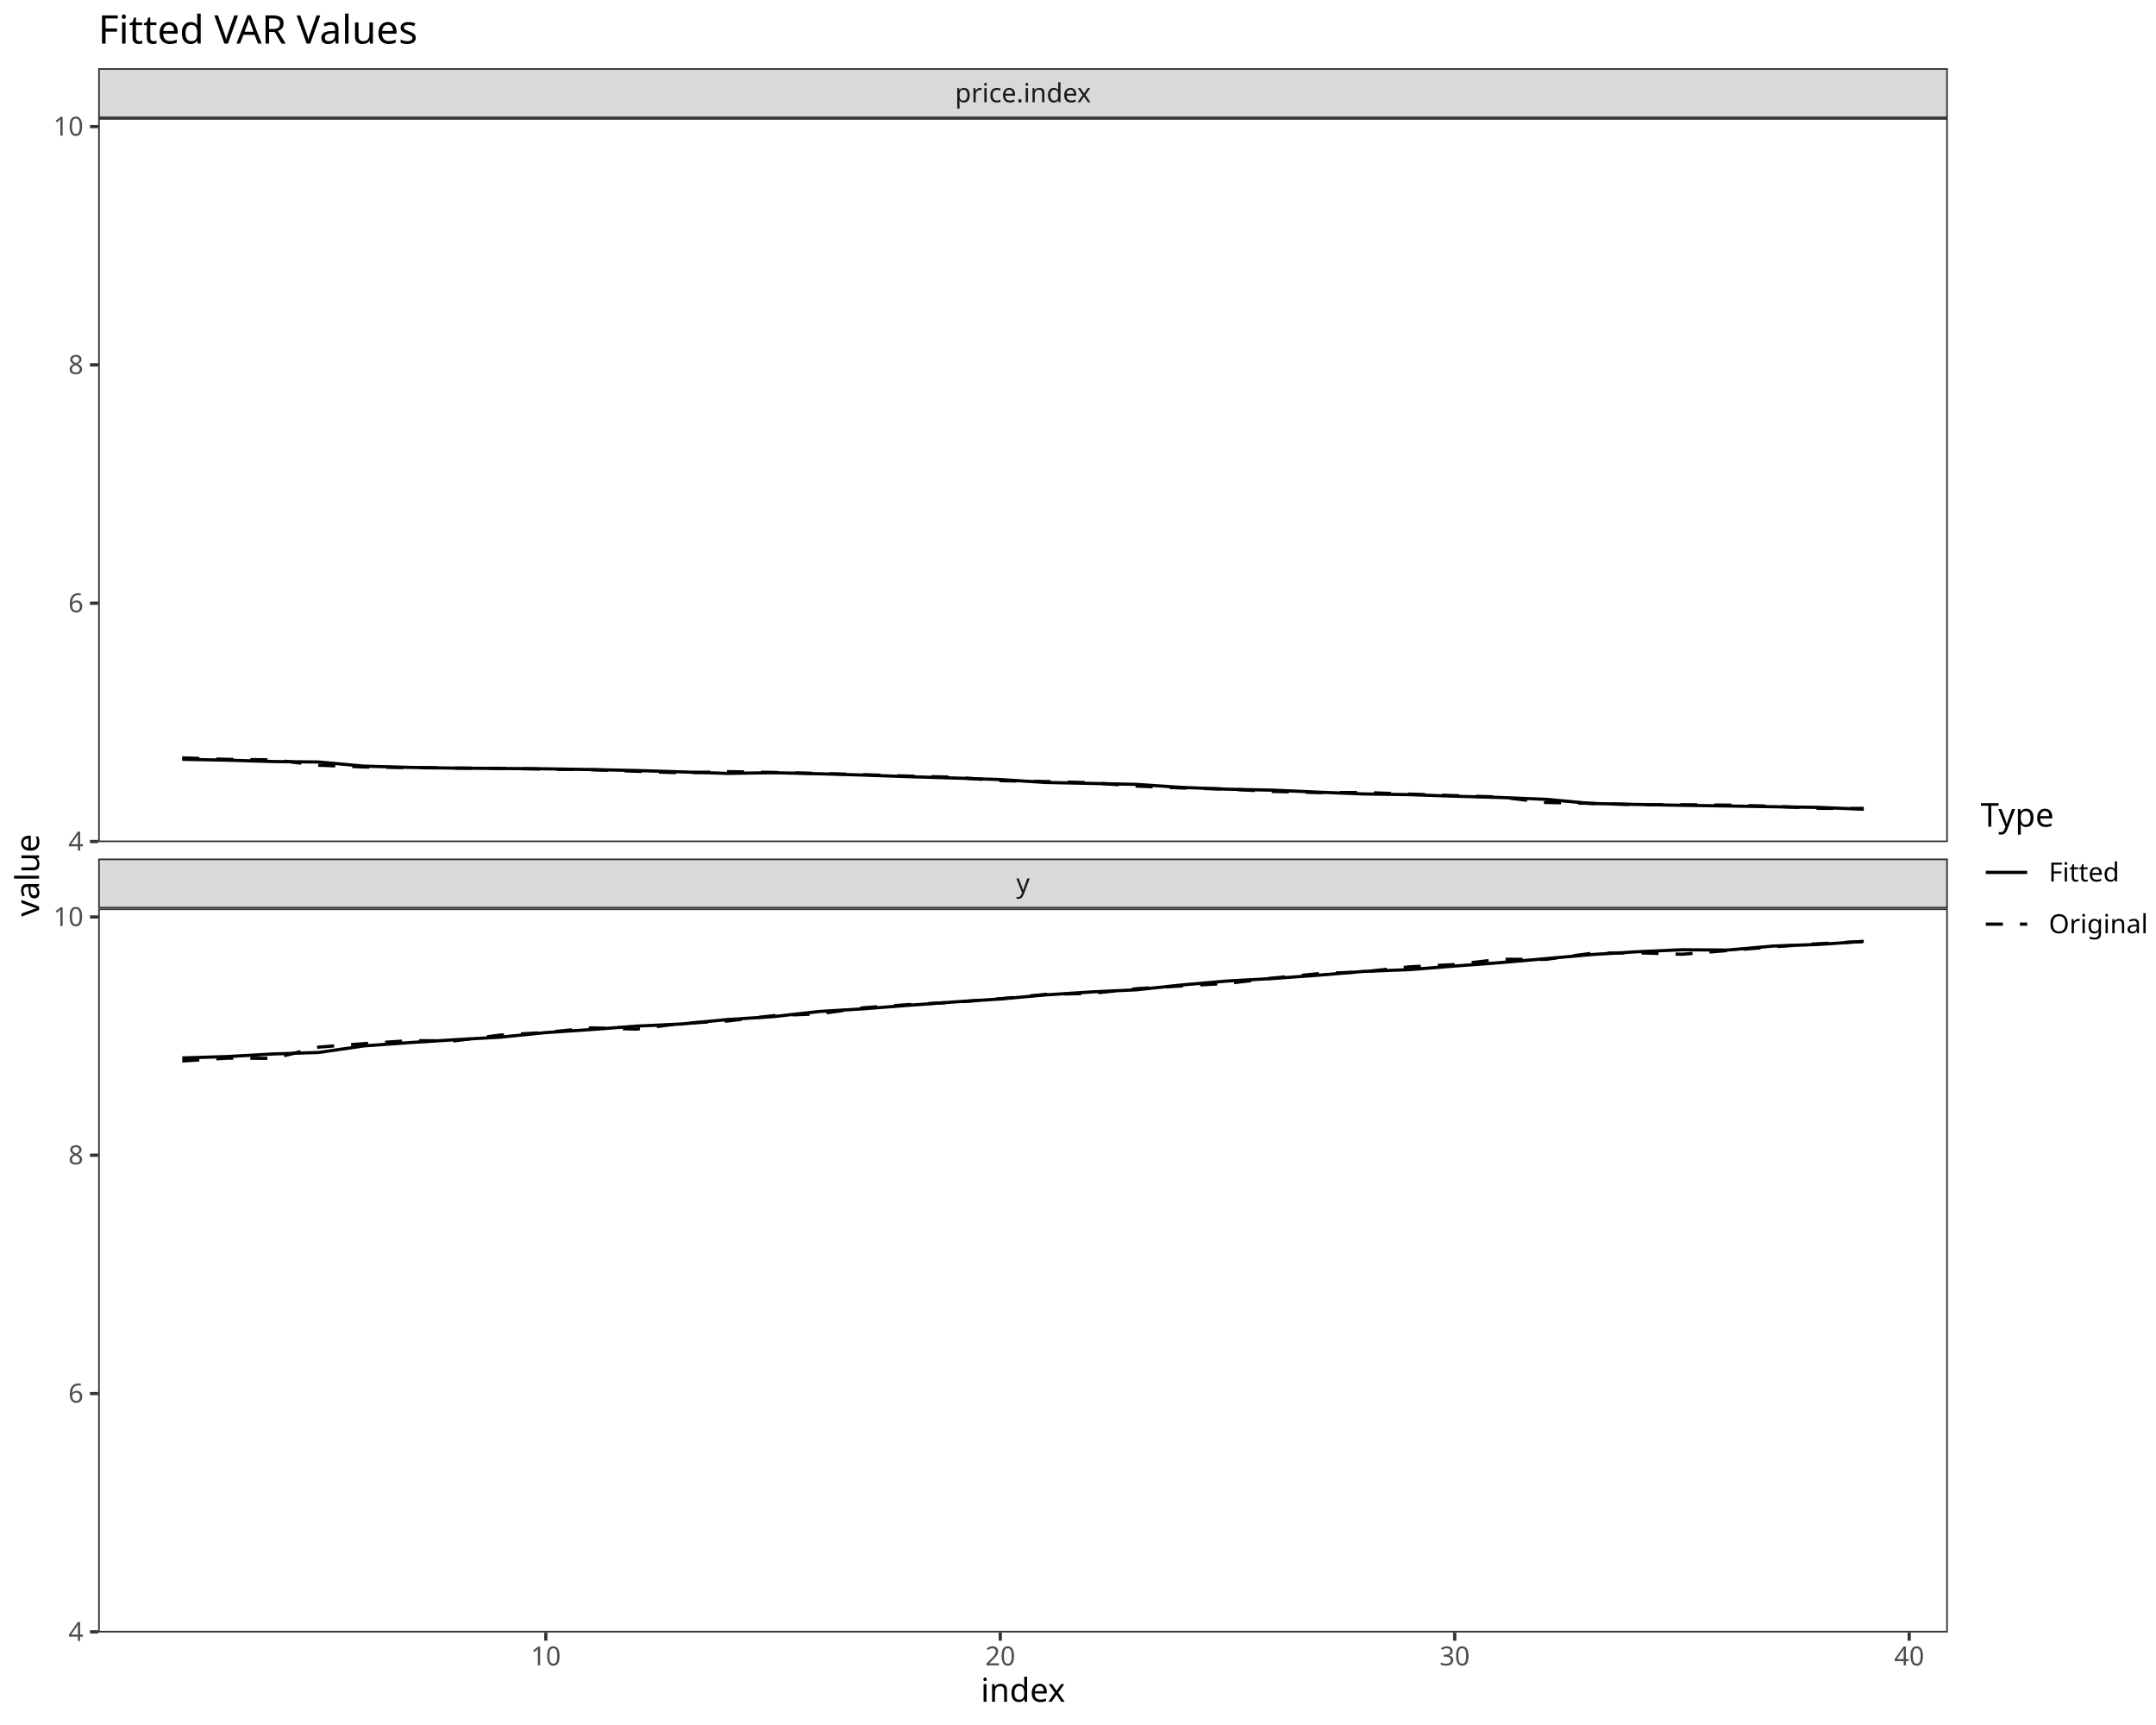
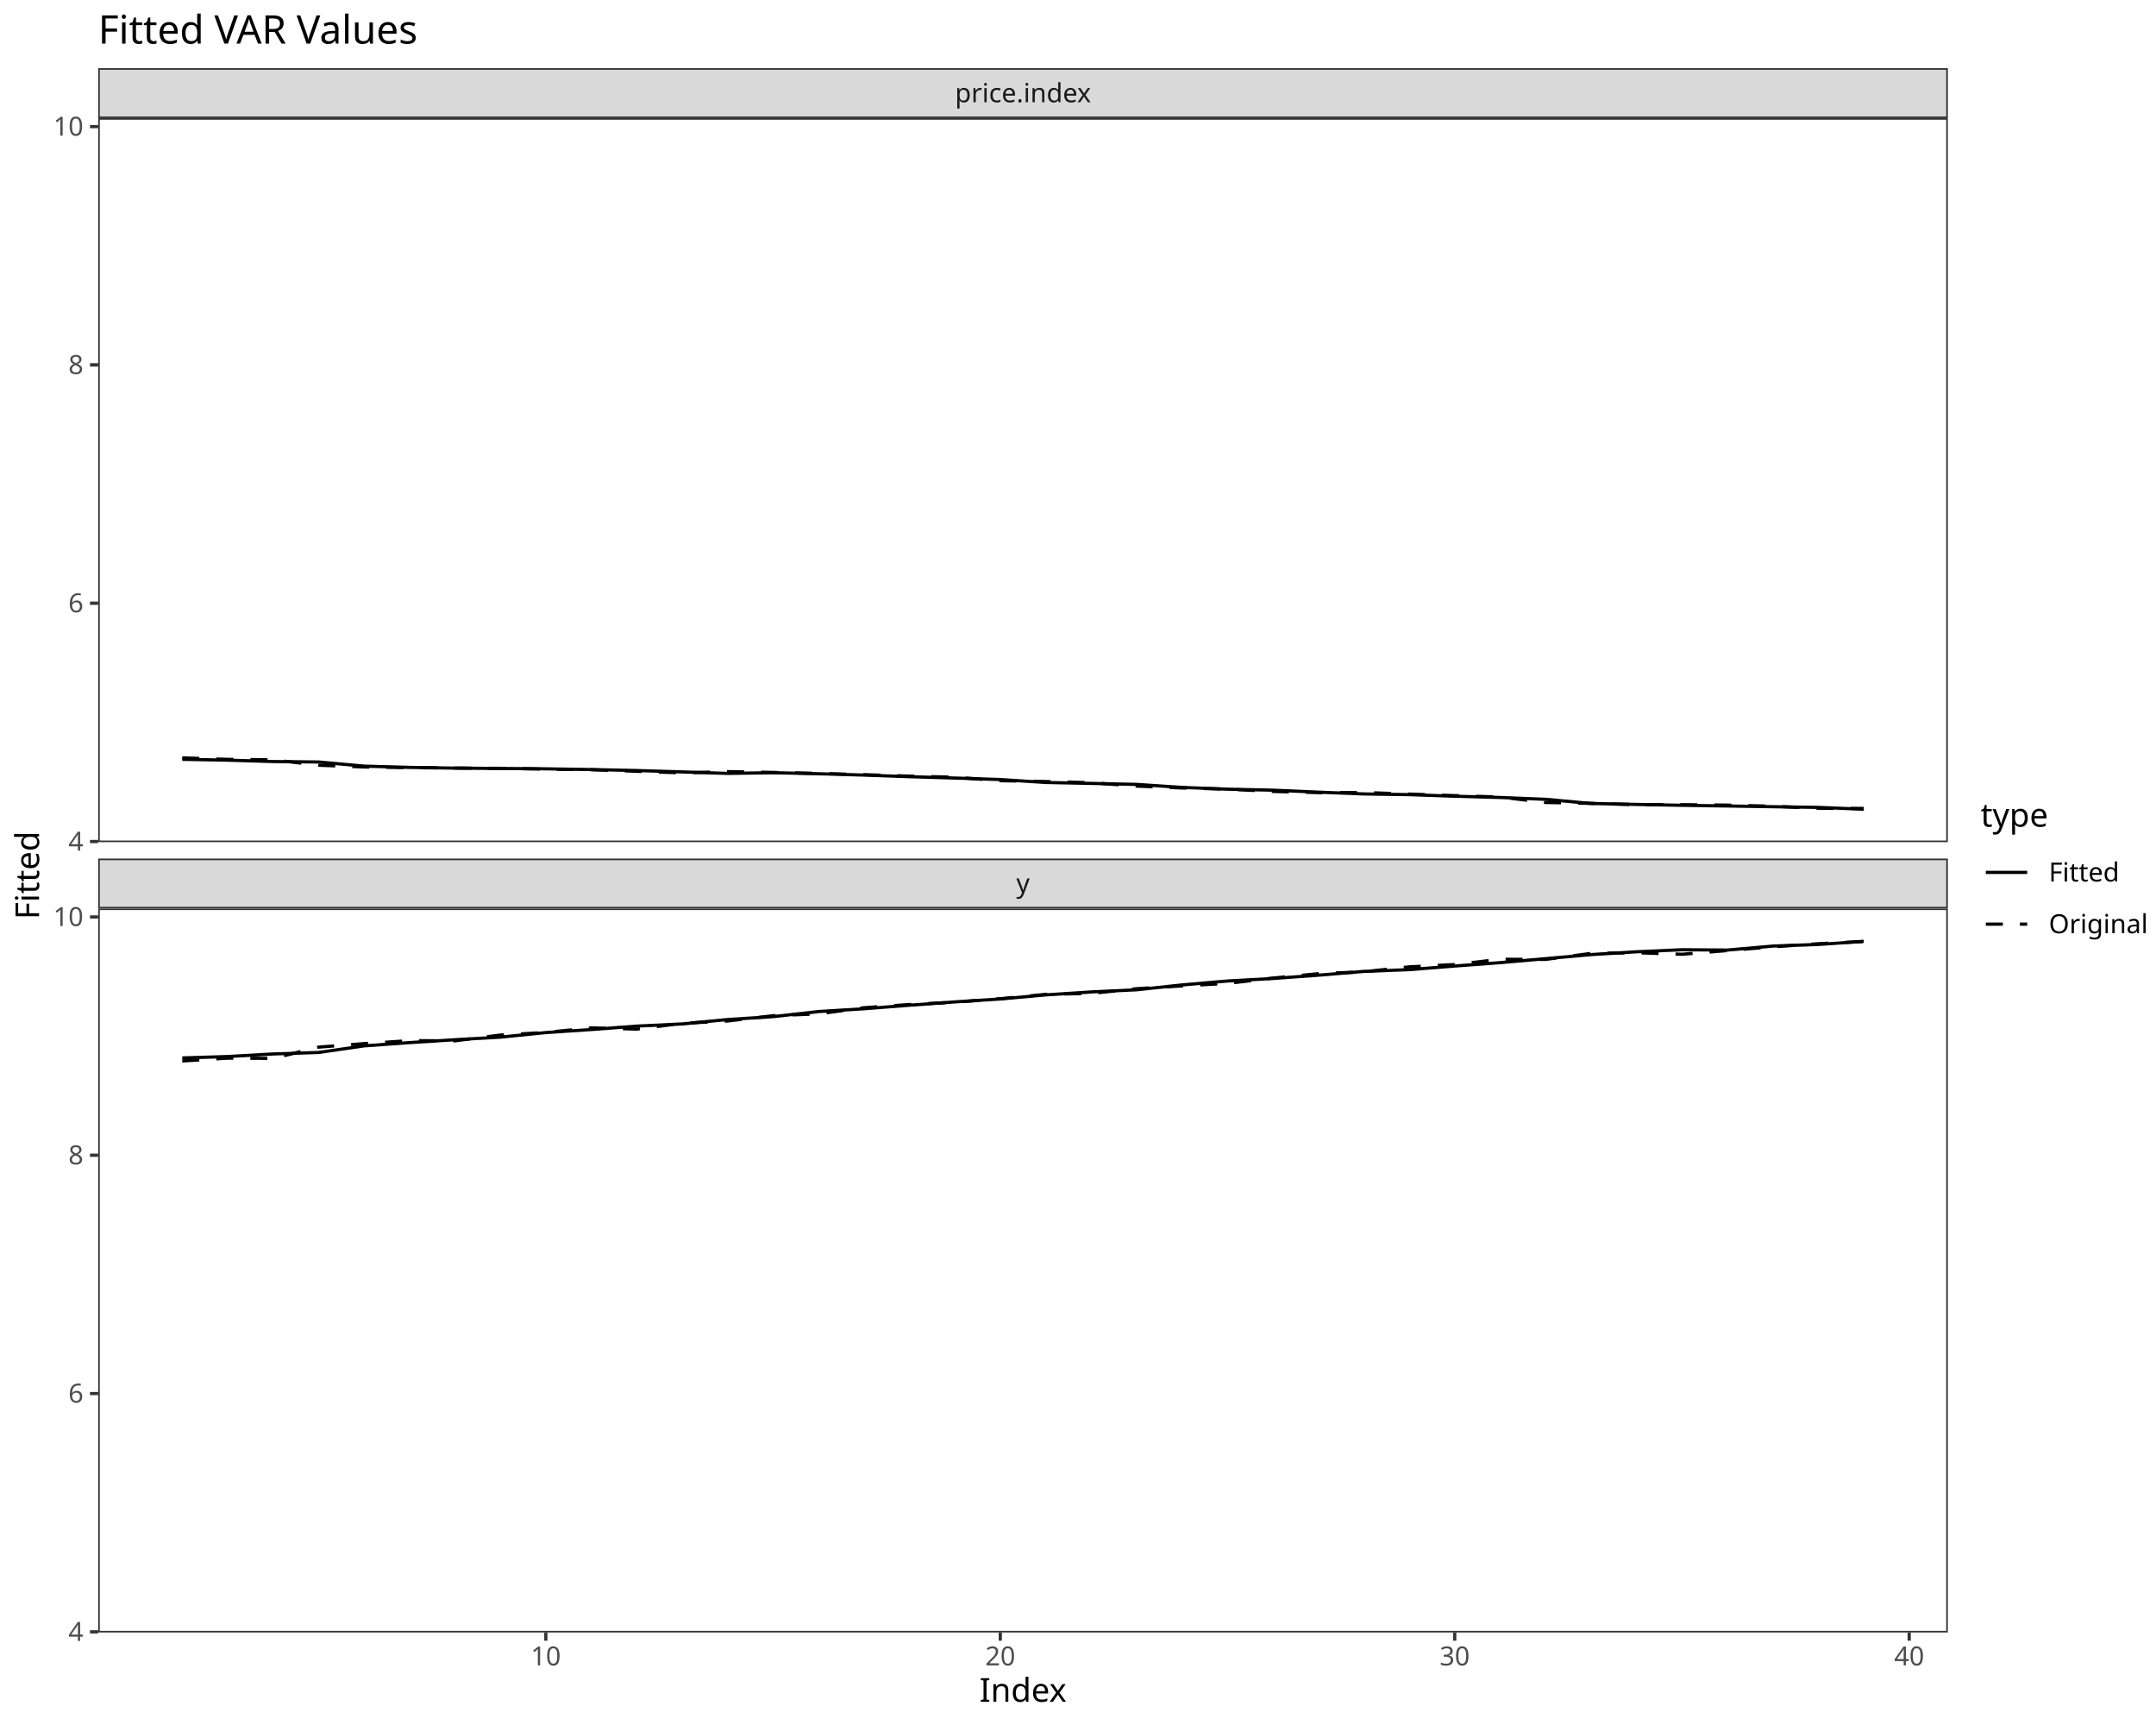
<svg xmlns="http://www.w3.org/2000/svg" class="svglite" data-engine-version="2.0" width="720.00pt" height="576.00pt" viewBox="0 0 720.00 576.00">
  <defs>
    <style type="text/css">
    .svglite line, .svglite polyline, .svglite polygon, .svglite path, .svglite rect, .svglite circle {
      fill: none;
      stroke: #000000;
      stroke-linecap: round;
      stroke-linejoin: round;
      stroke-miterlimit: 10.00;
    }
  </style>
  </defs>
  <rect width="100%" height="100%" style="stroke: none; fill: #FFFFFF;" />
  <defs>
    <clipPath id="cpMC4wMHw3MjAuMDB8MC4wMHw1NzYuMDA=">
      <rect x="0.00" y="0.00" width="720.00" height="576.00" />
    </clipPath>
  </defs>
  <g clip-path="url(#cpMC4wMHw3MjAuMDB8MC4wMHw1NzYuMDA=)">
    <rect x="0.00" y="0.00" width="720.00" height="576.00" style="stroke-width: 1.07; stroke: #FFFFFF; fill: #FFFFFF;" />
  </g>
  <defs>
    <clipPath id="cpMzIuNzl8NjUwLjQ4fDM5LjQzfDI4MS4yMQ==">
      <rect x="32.79" y="39.43" width="617.69" height="241.77" />
    </clipPath>
  </defs>
  <g clip-path="url(#cpMzIuNzl8NjUwLjQ4fDM5LjQzfDI4MS4yMQ==)">
    <rect x="32.79" y="39.43" width="617.69" height="241.77" style="stroke-width: 1.07; stroke: none; fill: #FFFFFF;" />
    <polyline points="60.87,253.54 76.05,253.83 91.22,254.29 106.40,254.44 121.58,255.82 136.75,256.24 151.93,256.49 167.11,256.60 182.28,256.72 197.46,256.96 212.64,257.29 227.81,257.75 242.99,258.25 258.17,258.01 273.34,258.37 288.52,258.81 303.70,259.35 318.87,259.80 334.05,260.30 349.22,261.28 364.40,261.59 379.58,261.92 394.75,262.93 409.93,263.52 425.11,263.85 440.28,264.51 455.46,265.11 470.64,265.34 485.81,265.87 500.99,266.29 516.17,266.90 531.34,268.29 546.52,268.61 561.70,268.90 576.87,269.13 592.05,269.37 607.23,269.60 622.40,270.22 " style="stroke-width: 1.07; stroke-linecap: butt;" />
    <polyline points="60.87,253.06 76.05,253.56 91.22,253.72 106.40,255.52 121.58,256.11 136.75,256.33 151.93,256.46 167.11,256.56 182.28,256.82 197.46,257.03 212.64,257.54 227.81,258.08 242.99,257.65 258.17,257.92 273.34,258.24 288.52,258.67 303.70,259.15 318.87,259.53 334.05,260.69 349.22,260.96 364.40,261.35 379.58,262.49 394.75,263.12 409.93,263.50 425.11,264.27 440.28,264.66 455.46,264.62 470.64,265.15 485.81,265.67 500.99,266.14 516.17,267.96 531.34,268.25 546.52,268.70 561.70,268.70 576.87,268.84 592.05,269.21 607.23,269.92 622.40,269.94 " style="stroke-width: 1.07; stroke-dasharray: 5.69,5.69; stroke-linecap: butt;" />
    <rect x="32.79" y="39.43" width="617.69" height="241.77" style="stroke-width: 1.07; stroke: #333333;" />
  </g>
  <g clip-path="url(#cpMC4wMHw3MjAuMDB8MC4wMHw1NzYuMDA=)">
</g>
  <defs>
    <clipPath id="cpMzIuNzl8NjUwLjQ4fDMwMy4zNHw1NDUuMTE=">
      <rect x="32.79" y="303.34" width="617.69" height="241.77" />
    </clipPath>
  </defs>
  <g clip-path="url(#cpMzIuNzl8NjUwLjQ4fDMwMy4zNHw1NDUuMTE=)">
    <rect x="32.79" y="303.34" width="617.69" height="241.77" style="stroke-width: 1.07; stroke: none; fill: #FFFFFF;" />
    <polyline points="60.87,353.26 76.05,352.79 91.22,351.93 106.40,351.43 121.58,349.23 136.75,348.14 151.93,347.18 167.11,346.32 182.28,344.79 197.46,343.77 212.64,342.63 227.81,341.91 242.99,340.43 258.17,339.47 273.34,337.77 288.52,336.84 303.70,335.66 318.87,334.55 334.05,333.57 349.22,332.21 364.40,331.22 379.58,330.50 394.75,328.88 409.93,327.57 425.11,326.73 440.28,325.63 455.46,324.36 470.64,323.77 485.81,322.57 500.99,321.44 516.17,320.11 531.34,318.75 546.52,317.81 561.70,317.13 576.87,317.24 592.05,315.90 607.23,315.36 622.40,314.33 " style="stroke-width: 1.07; stroke-linecap: butt;" />
    <polyline points="60.87,354.27 76.05,353.33 91.22,353.41 106.40,349.65 121.58,348.48 136.75,347.49 151.93,347.54 167.11,345.62 182.28,344.75 197.46,343.22 212.64,343.63 227.81,341.71 242.99,340.92 258.17,339.16 273.34,338.54 288.52,336.49 303.70,335.43 318.87,334.65 334.05,333.48 349.22,332.03 364.40,331.71 379.58,330.14 394.75,329.20 409.93,328.37 425.11,326.58 440.28,325.13 455.46,324.49 470.64,322.84 485.81,322.08 500.99,320.31 516.17,320.35 531.34,318.35 546.52,318.13 561.70,318.64 576.87,317.41 592.05,316.16 607.23,315.12 622.40,314.37 " style="stroke-width: 1.07; stroke-dasharray: 5.69,5.69; stroke-linecap: butt;" />
    <rect x="32.79" y="303.34" width="617.69" height="241.77" style="stroke-width: 1.07; stroke: #333333;" />
  </g>
  <g clip-path="url(#cpMC4wMHw3MjAuMDB8MC4wMHw1NzYuMDA=)">
</g>
  <defs>
    <clipPath id="cpMzIuNzl8NjUwLjQ4fDI4Ni42OXwzMDMuMzQ=">
      <rect x="32.79" y="286.69" width="617.69" height="16.65" />
    </clipPath>
  </defs>
  <g clip-path="url(#cpMzIuNzl8NjUwLjQ4fDI4Ni42OXwzMDMuMzQ=)">
    <rect x="32.79" y="286.69" width="617.69" height="16.65" style="stroke-width: 1.07; stroke: #333333; fill: #D9D9D9;" />
    <text x="341.64" y="298.04" text-anchor="middle" style="font-size: 8.80px; fill: #1A1A1A; font-family: sans;" textLength="4.40px" lengthAdjust="spacingAndGlyphs">y</text>
  </g>
  <g clip-path="url(#cpMC4wMHw3MjAuMDB8MC4wMHw1NzYuMDA=)">
</g>
  <defs>
    <clipPath id="cpMzIuNzl8NjUwLjQ4fDIyLjc4fDM5LjQz">
      <rect x="32.79" y="22.78" width="617.69" height="16.65" />
    </clipPath>
  </defs>
  <g clip-path="url(#cpMzIuNzl8NjUwLjQ4fDIyLjc4fDM5LjQz)">
    <rect x="32.79" y="22.78" width="617.69" height="16.65" style="stroke-width: 1.07; stroke: #333333; fill: #D9D9D9;" />
    <text x="341.64" y="34.14" text-anchor="middle" style="font-size: 8.80px; fill: #1A1A1A; font-family: sans;" textLength="42.56px" lengthAdjust="spacingAndGlyphs">price.index</text>
  </g>
  <g clip-path="url(#cpMC4wMHw3MjAuMDB8MC4wMHw1NzYuMDA=)">
    <polyline points="182.28,547.85 182.28,545.11 " style="stroke-width: 1.07; stroke: #333333; stroke-linecap: butt;" />
    <polyline points="334.05,547.85 334.05,545.11 " style="stroke-width: 1.07; stroke: #333333; stroke-linecap: butt;" />
    <polyline points="485.81,547.85 485.81,545.11 " style="stroke-width: 1.07; stroke: #333333; stroke-linecap: butt;" />
    <polyline points="637.58,547.85 637.58,545.11 " style="stroke-width: 1.07; stroke: #333333; stroke-linecap: butt;" />
    <text x="182.28" y="556.10" text-anchor="middle" style="font-size: 8.80px; fill: #4D4D4D; font-family: sans;" textLength="9.79px" lengthAdjust="spacingAndGlyphs">10</text>
    <text x="334.05" y="556.10" text-anchor="middle" style="font-size: 8.80px; fill: #4D4D4D; font-family: sans;" textLength="9.79px" lengthAdjust="spacingAndGlyphs">20</text>
    <text x="485.81" y="556.10" text-anchor="middle" style="font-size: 8.80px; fill: #4D4D4D; font-family: sans;" textLength="9.79px" lengthAdjust="spacingAndGlyphs">30</text>
    <text x="637.58" y="556.10" text-anchor="middle" style="font-size: 8.80px; fill: #4D4D4D; font-family: sans;" textLength="9.79px" lengthAdjust="spacingAndGlyphs">40</text>
    <text x="27.86" y="284.02" text-anchor="end" style="font-size: 8.80px; fill: #4D4D4D; font-family: sans;" textLength="4.89px" lengthAdjust="spacingAndGlyphs">4</text>
    <text x="27.86" y="204.45" text-anchor="end" style="font-size: 8.80px; fill: #4D4D4D; font-family: sans;" textLength="4.89px" lengthAdjust="spacingAndGlyphs">6</text>
    <text x="27.86" y="124.88" text-anchor="end" style="font-size: 8.80px; fill: #4D4D4D; font-family: sans;" textLength="4.89px" lengthAdjust="spacingAndGlyphs">8</text>
    <text x="27.86" y="45.30" text-anchor="end" style="font-size: 8.80px; fill: #4D4D4D; font-family: sans;" textLength="9.79px" lengthAdjust="spacingAndGlyphs">10</text>
    <polyline points="30.05,280.99 32.79,280.99 " style="stroke-width: 1.07; stroke: #333333; stroke-linecap: butt;" />
    <polyline points="30.05,201.42 32.79,201.42 " style="stroke-width: 1.07; stroke: #333333; stroke-linecap: butt;" />
    <polyline points="30.05,121.85 32.79,121.85 " style="stroke-width: 1.07; stroke: #333333; stroke-linecap: butt;" />
    <polyline points="30.05,42.28 32.79,42.28 " style="stroke-width: 1.07; stroke: #333333; stroke-linecap: butt;" />
    <text x="27.86" y="547.93" text-anchor="end" style="font-size: 8.80px; fill: #4D4D4D; font-family: sans;" textLength="4.89px" lengthAdjust="spacingAndGlyphs">4</text>
    <text x="27.86" y="468.35" text-anchor="end" style="font-size: 8.80px; fill: #4D4D4D; font-family: sans;" textLength="4.89px" lengthAdjust="spacingAndGlyphs">6</text>
    <text x="27.86" y="388.78" text-anchor="end" style="font-size: 8.80px; fill: #4D4D4D; font-family: sans;" textLength="4.89px" lengthAdjust="spacingAndGlyphs">8</text>
    <text x="27.86" y="309.21" text-anchor="end" style="font-size: 8.80px; fill: #4D4D4D; font-family: sans;" textLength="9.79px" lengthAdjust="spacingAndGlyphs">10</text>
    <polyline points="30.05,544.90 32.79,544.90 " style="stroke-width: 1.07; stroke: #333333; stroke-linecap: butt;" />
    <polyline points="30.05,465.32 32.79,465.32 " style="stroke-width: 1.07; stroke: #333333; stroke-linecap: butt;" />
    <polyline points="30.05,385.75 32.79,385.75 " style="stroke-width: 1.07; stroke: #333333; stroke-linecap: butt;" />
    <polyline points="30.05,306.18 32.79,306.18 " style="stroke-width: 1.07; stroke: #333333; stroke-linecap: butt;" />
-     <text x="341.64" y="568.24" text-anchor="middle" style="font-size: 11.00px; font-family: sans;" textLength="26.30px" lengthAdjust="spacingAndGlyphs">index</text>
-     <text transform="translate(13.05,292.27) rotate(-90)" text-anchor="middle" style="font-size: 11.00px; font-family: sans;" textLength="26.30px" lengthAdjust="spacingAndGlyphs">value</text>
+     <text x="341.64" y="568.24" text-anchor="middle" style="font-size: 11.00px; font-family: sans;" textLength="26.91px" lengthAdjust="spacingAndGlyphs">Index</text>
+     <text transform="translate(13.05,292.27) rotate(-90)" text-anchor="middle" style="font-size: 11.00px; font-family: sans;" textLength="27.51px" lengthAdjust="spacingAndGlyphs">Fitted</text>
    <rect x="661.44" y="267.33" width="53.08" height="49.89" style="stroke-width: 1.07; stroke: none; fill: #FFFFFF;" />
-     <text x="661.44" y="276.04" style="font-size: 11.00px; font-family: sans;" textLength="24.46px" lengthAdjust="spacingAndGlyphs">Type</text>
+     <text x="661.44" y="276.04" style="font-size: 11.00px; font-family: sans;" textLength="20.80px" lengthAdjust="spacingAndGlyphs">type</text>
    <rect x="661.44" y="282.66" width="17.28" height="17.28" style="stroke-width: 1.07; stroke: none; fill: #FFFFFF;" />
    <line x1="663.17" y1="291.30" x2="676.99" y2="291.30" style="stroke-width: 1.07; stroke-linecap: butt;" />
    <rect x="661.44" y="299.94" width="17.28" height="17.28" style="stroke-width: 1.07; stroke: none; fill: #FFFFFF;" />
    <line x1="663.17" y1="308.58" x2="676.99" y2="308.58" style="stroke-width: 1.07; stroke-dasharray: 5.69,5.69; stroke-linecap: butt;" />
    <text x="684.20" y="294.33" style="font-size: 8.80px; font-family: sans;" textLength="22.01px" lengthAdjust="spacingAndGlyphs">Fitted</text>
    <text x="684.20" y="311.61" style="font-size: 8.80px; font-family: sans;" textLength="30.32px" lengthAdjust="spacingAndGlyphs">Original</text>
    <text x="32.79" y="14.56" style="font-size: 13.20px; font-family: sans;" textLength="107.86px" lengthAdjust="spacingAndGlyphs">Fitted VAR Values</text>
  </g>
</svg>
